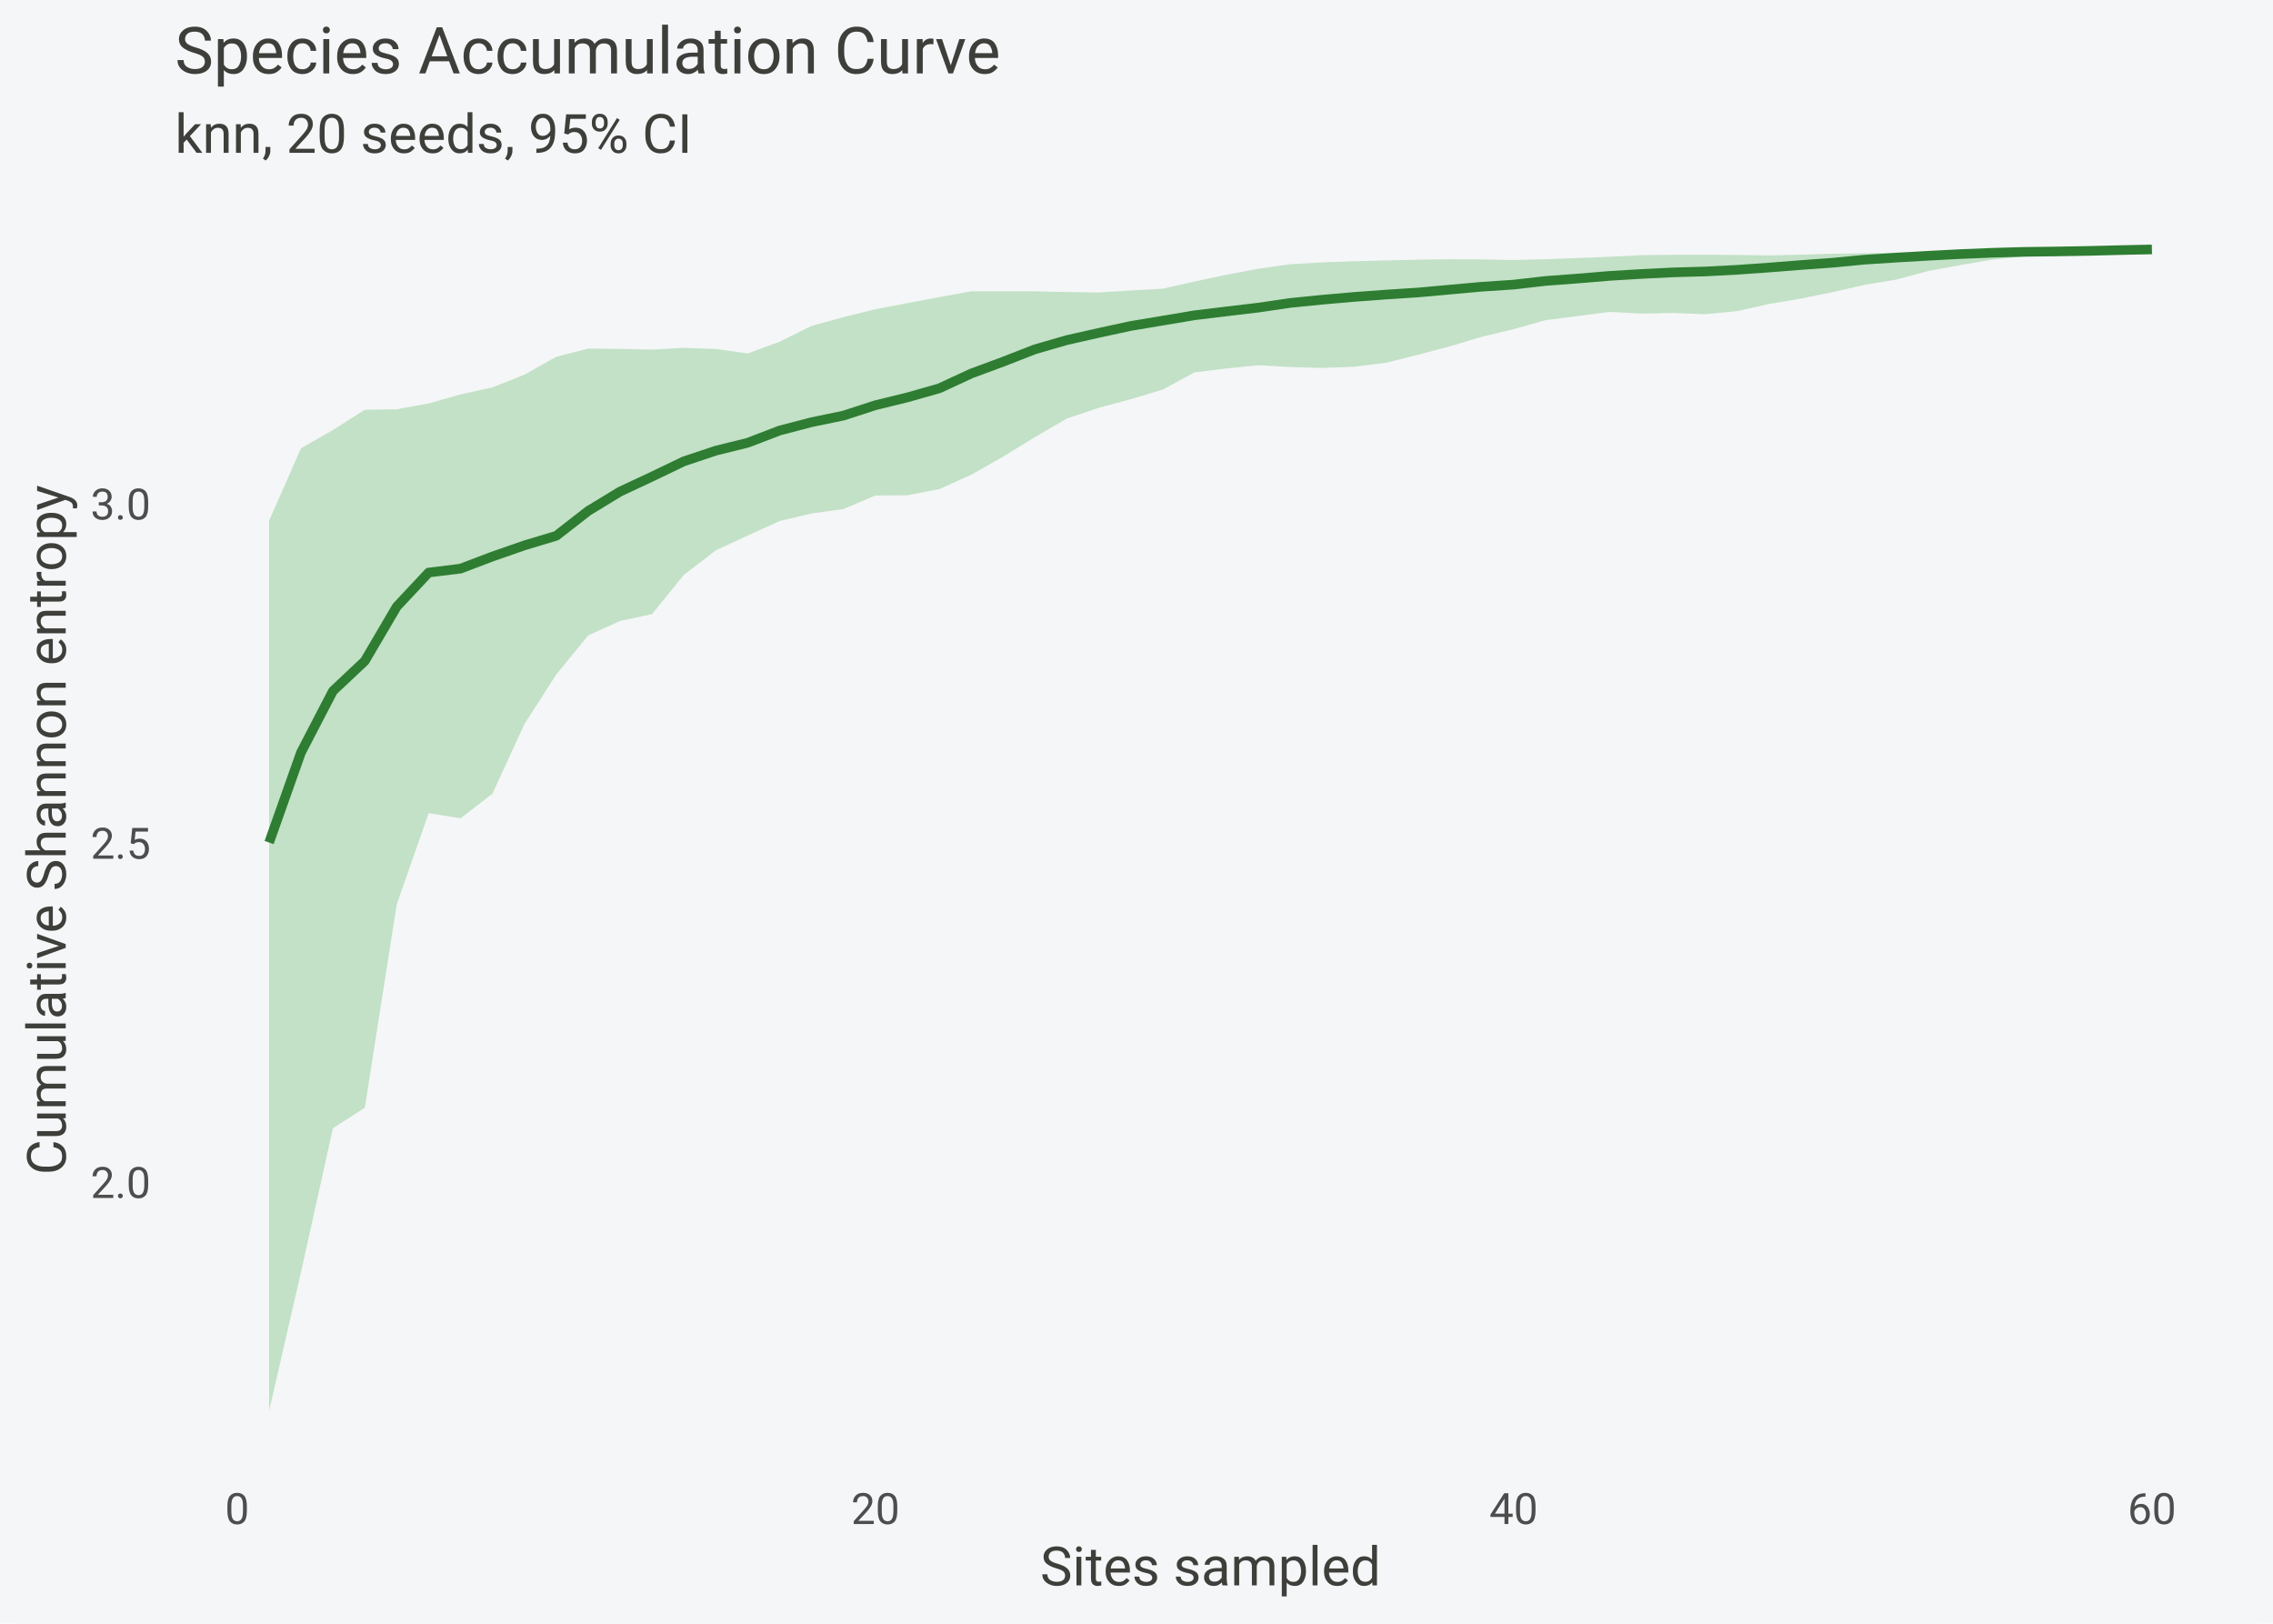
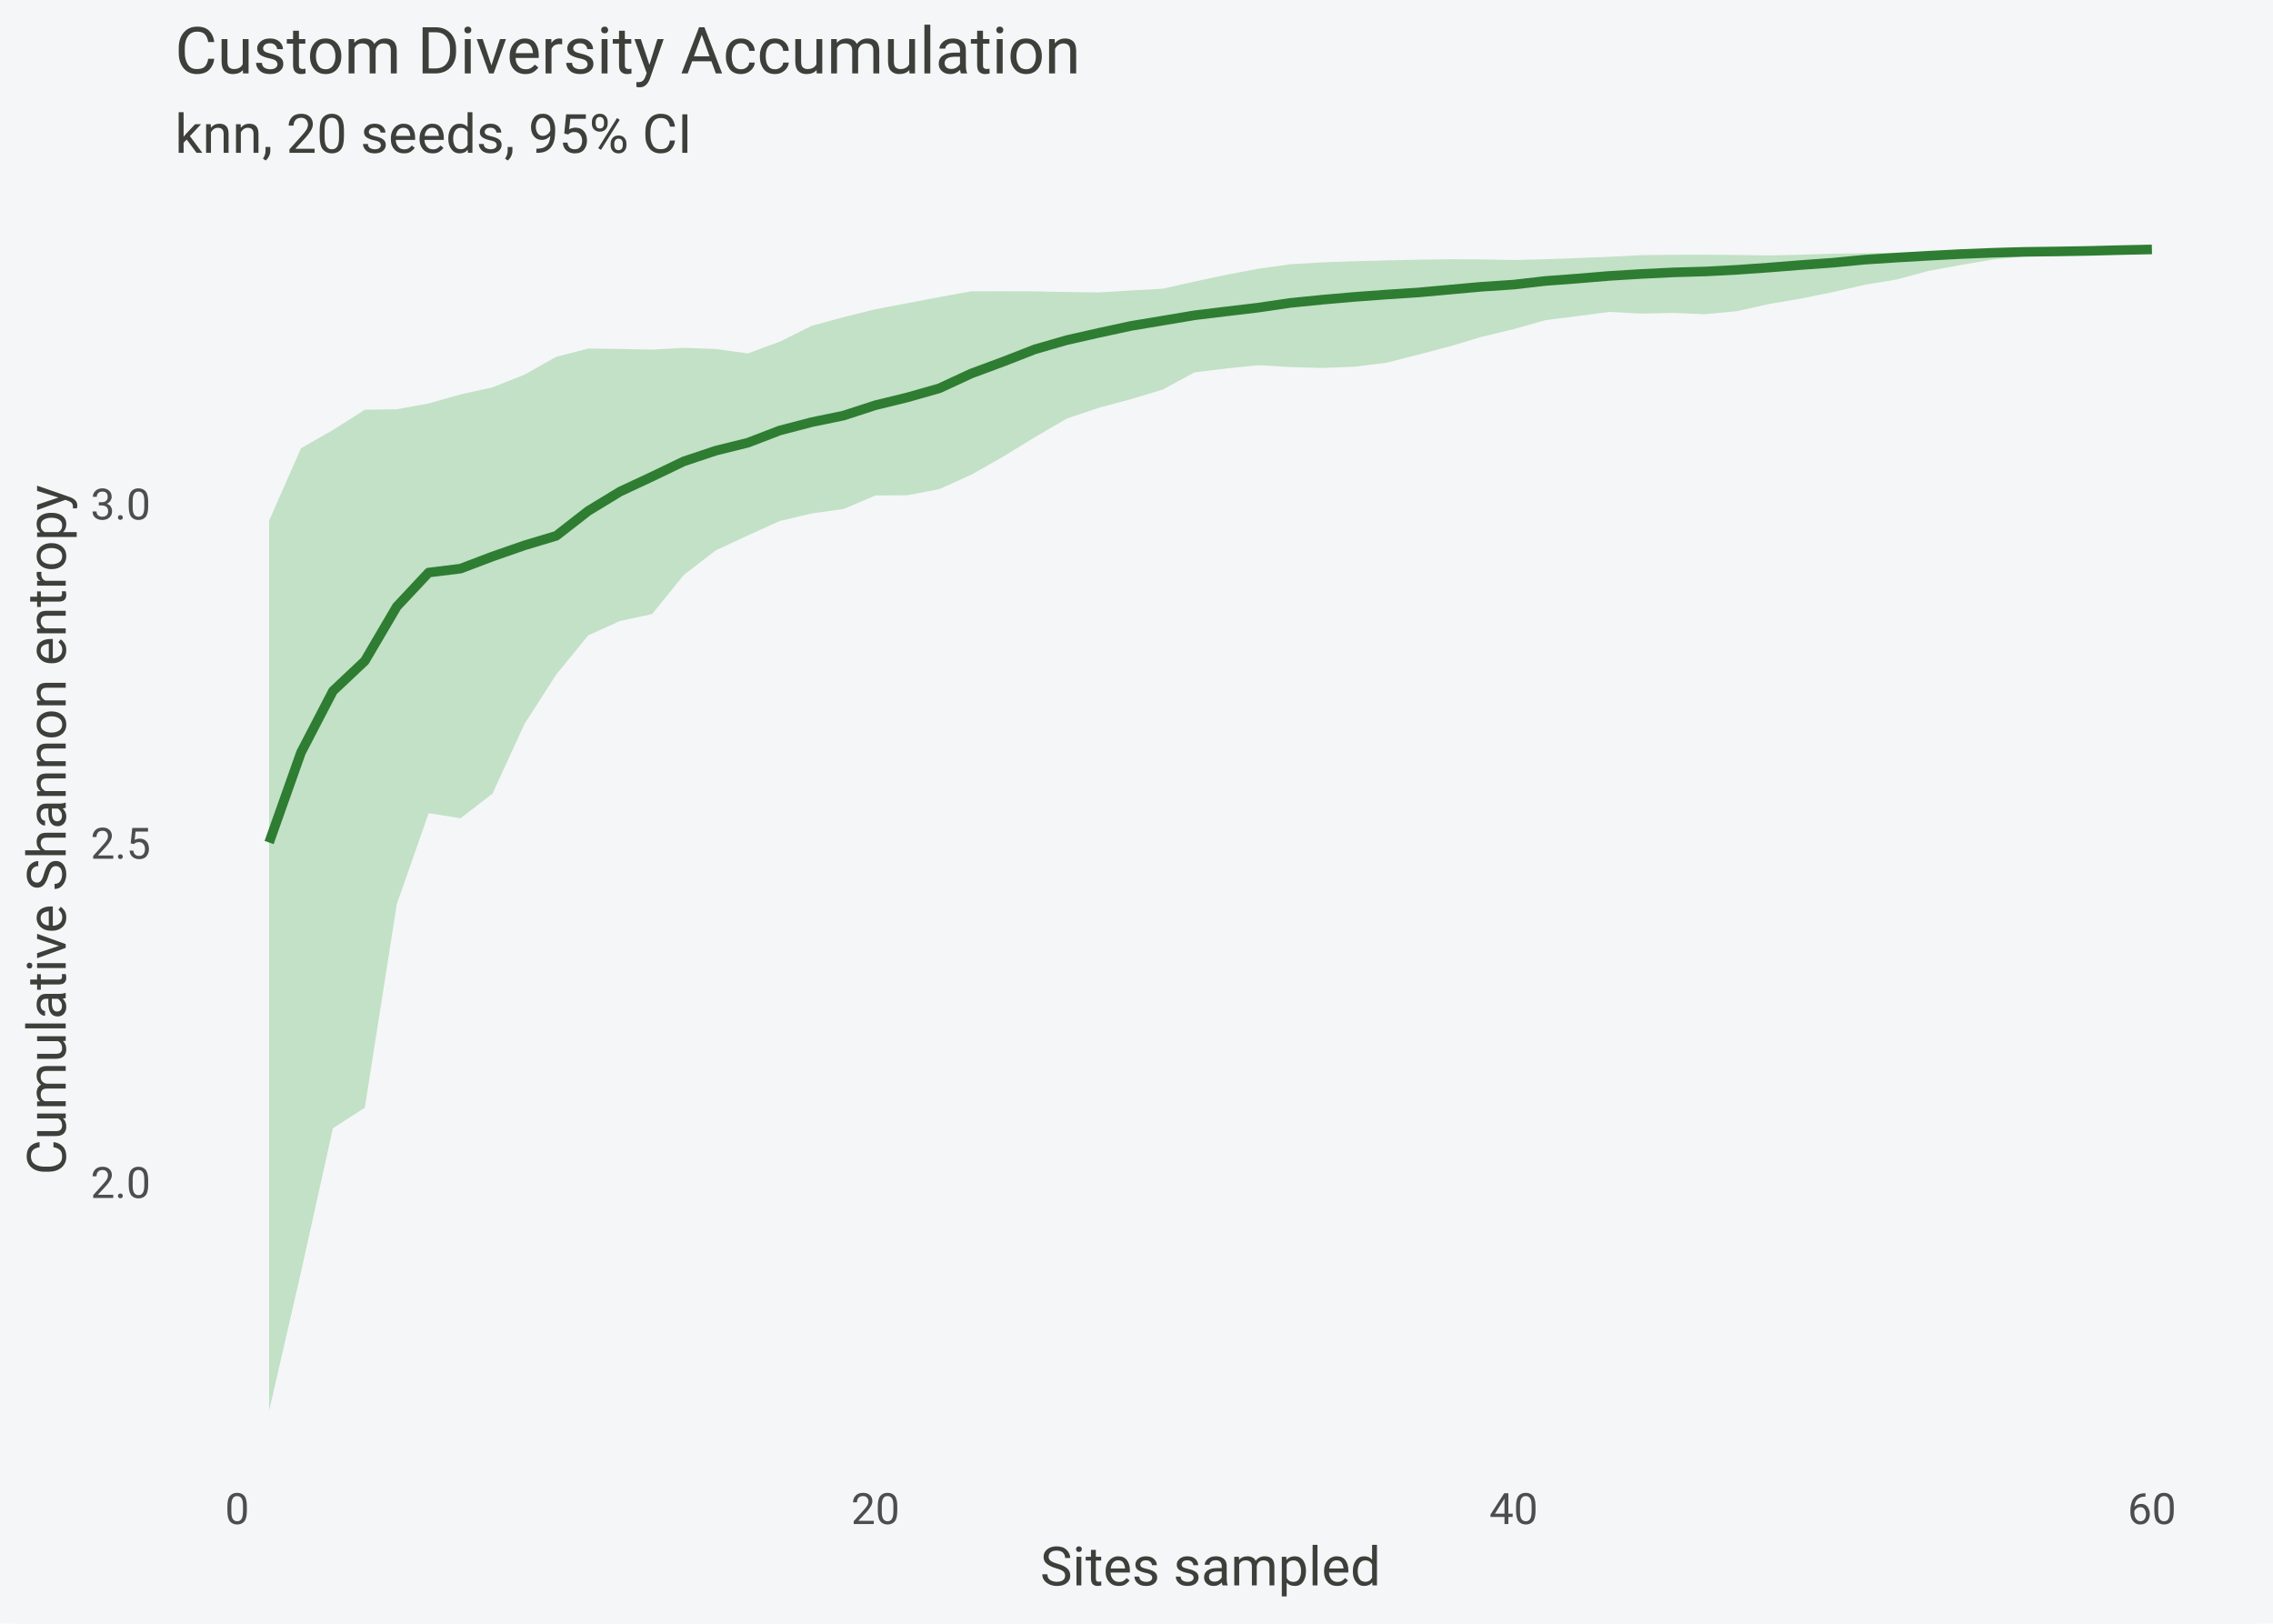
<svg xmlns="http://www.w3.org/2000/svg" width="504.00pt" height="360.00pt" viewBox="0 0 504.00 360.00">
  <g class="svglite">
    <defs>
      <style type="text/css">
    /* theme-aware-processed */
    .svglite line, .svglite polyline, .svglite polygon, .svglite path, .svglite circle {
      fill: none;
      stroke: #3E3F3A;
      stroke-linecap: round;
      stroke-linejoin: round;
      stroke-miterlimit: 10.00;
    }
    .svglite &gt; g &gt; rect {
      fill: none;
      stroke: #3E3F3A;
      stroke-linecap: round;
      stroke-linejoin: round;
      stroke-miterlimit: 10.00;
    }
    .svglite text {
      white-space: pre;
      fill: #3E3F3A;
    }
    .svglite g.glyphgroup path {
      fill: inherit;
      stroke: none;
    }
  </style>
    </defs>
    <rect width="100%" height="100%" style="stroke: none; fill: #F5F6F8;" />
    <defs>
      <clipPath id="cpMC4wMHw1MDQuMDB8MC4wMHwzNjAuMDA=">
        <rect x="0.00" y="0.00" width="504.00" height="360.00" />
      </clipPath>
    </defs>
    <g clip-path="url(#cpMC4wMHw1MDQuMDB8MC4wMHwzNjAuMDA=)">
      <rect rx="4" x="0.00" y="0.00" width="504.00" height="360.00" style="stroke-width: 1.16; stroke: none; fill: #F5F6F8;" />
    </g>
    <defs>
      <clipPath id="cpMzguNzl8NDk4LjAyfDQyLjM4fDMyNS42NQ==">
        <rect x="38.79" y="42.38" width="459.23" height="283.28" />
      </clipPath>
    </defs>
    <g clip-path="url(#cpMzguNzl8NDk4LjAyfDQyLjM4fDMyNS42NQ==)">
      <polygon points="59.67,115.45 66.74,99.39 73.82,95.34 80.89,90.85 87.97,90.74 95.05,89.45 102.12,87.45 109.20,85.88 116.27,83.08 123.35,79.10 130.43,77.29 137.50,77.36 144.58,77.52 151.65,77.12 158.73,77.38 165.81,78.37 172.88,75.76 179.96,72.25 187.03,70.32 194.11,68.56 201.18,67.22 208.26,65.88 215.34,64.58 222.41,64.57 229.49,64.60 236.56,64.75 243.64,64.84 250.72,64.40 257.79,64.02 264.87,62.42 271.94,60.92 279.02,59.58 286.10,58.59 293.17,58.17 300.25,57.92 307.32,57.74 314.40,57.58 321.48,57.48 328.55,57.52 335.63,57.65 342.70,57.47 349.78,57.21 356.86,56.93 363.93,56.57 371.01,56.50 378.08,56.48 385.16,56.53 392.24,56.63 399.31,56.47 406.39,56.25 413.46,56.14 420.54,56.01 427.62,55.91 434.69,55.70 441.77,55.66 448.84,55.43 455.92,55.31 463.00,55.29 470.07,55.25 477.15,55.30 477.15,55.30 470.07,55.65 463.00,55.93 455.92,56.44 448.84,56.87 441.77,57.57 434.69,58.76 427.62,60.06 420.54,61.97 413.46,63.14 406.39,64.76 399.31,66.20 392.24,67.40 385.16,68.98 378.08,69.66 371.01,69.38 363.93,69.53 356.86,69.15 349.78,70.08 342.70,70.98 335.63,72.97 328.55,74.67 321.48,76.78 314.40,78.65 307.32,80.44 300.25,81.31 293.17,81.57 286.10,81.38 279.02,80.97 271.94,81.69 264.87,82.55 257.79,86.38 250.72,88.51 243.64,90.41 236.56,92.79 229.49,96.91 222.41,101.25 215.34,105.26 208.26,108.44 201.18,109.80 194.11,109.85 187.03,112.85 179.96,113.84 172.88,115.51 165.81,118.72 158.73,122.00 151.65,127.44 144.58,136.15 137.50,137.67 130.43,140.87 123.35,149.52 116.27,160.56 109.20,175.95 102.12,181.42 95.05,180.28 87.97,200.50 80.89,245.59 73.82,250.13 66.74,282.04 59.67,312.78 " style="stroke-width: 0.00; stroke: none; stroke-linecap: butt; fill: #4CAF50; fill-opacity: 0.30;" />
      <polyline points="59.67,115.45 66.74,99.39 73.82,95.34 80.89,90.85 87.97,90.74 95.05,89.45 102.12,87.45 109.20,85.88 116.27,83.08 123.35,79.10 130.43,77.29 137.50,77.36 144.58,77.52 151.65,77.12 158.73,77.38 165.81,78.37 172.88,75.76 179.96,72.25 187.03,70.32 194.11,68.56 201.18,67.22 208.26,65.88 215.34,64.58 222.41,64.57 229.49,64.60 236.56,64.75 243.64,64.84 250.72,64.40 257.79,64.02 264.87,62.42 271.94,60.92 279.02,59.58 286.10,58.59 293.17,58.17 300.25,57.92 307.32,57.74 314.40,57.58 321.48,57.48 328.55,57.52 335.63,57.65 342.70,57.47 349.78,57.21 356.86,56.93 363.93,56.57 371.01,56.50 378.08,56.48 385.16,56.53 392.24,56.63 399.31,56.47 406.39,56.25 413.46,56.14 420.54,56.01 427.62,55.91 434.69,55.70 441.77,55.66 448.84,55.43 455.92,55.31 463.00,55.29 470.07,55.25 477.15,55.30 " style="stroke-width: 1.16; stroke: none; stroke-linecap: butt;" />
      <polyline points="477.15,55.30 470.07,55.65 463.00,55.93 455.92,56.44 448.84,56.87 441.77,57.57 434.69,58.76 427.62,60.06 420.54,61.97 413.46,63.14 406.39,64.76 399.31,66.20 392.24,67.40 385.16,68.98 378.08,69.66 371.01,69.38 363.93,69.53 356.86,69.15 349.78,70.08 342.70,70.98 335.63,72.97 328.55,74.67 321.48,76.78 314.40,78.65 307.32,80.44 300.25,81.31 293.17,81.57 286.10,81.38 279.02,80.97 271.94,81.69 264.87,82.55 257.79,86.38 250.72,88.51 243.64,90.41 236.56,92.79 229.49,96.91 222.41,101.25 215.34,105.26 208.26,108.44 201.18,109.80 194.11,109.85 187.03,112.85 179.96,113.84 172.88,115.51 165.81,118.72 158.73,122.00 151.65,127.44 144.58,136.15 137.50,137.67 130.43,140.87 123.35,149.52 116.27,160.56 109.20,175.95 102.12,181.42 95.05,180.28 87.97,200.50 80.89,245.59 73.82,250.13 66.74,282.04 59.67,312.78 " style="stroke-width: 1.16; stroke: none; stroke-linecap: butt;" />
      <polyline points="59.67,186.80 66.74,166.84 73.82,153.21 80.89,146.55 87.97,134.50 95.05,126.94 102.12,126.07 109.20,123.38 116.27,120.92 123.35,118.79 130.43,113.28 137.50,108.98 144.58,105.67 151.65,102.27 158.73,99.91 165.81,98.16 172.88,95.45 179.96,93.60 187.03,92.14 194.11,89.84 201.18,88.11 208.26,86.10 215.34,82.82 222.41,80.20 229.49,77.44 236.56,75.40 243.64,73.80 250.72,72.27 257.79,71.09 264.87,69.90 271.94,69.04 279.02,68.20 286.10,67.16 293.17,66.45 300.25,65.83 307.32,65.31 314.40,64.85 321.48,64.21 328.55,63.57 335.63,63.10 342.70,62.29 349.78,61.76 356.86,61.17 363.93,60.74 371.01,60.39 378.08,60.19 385.16,59.82 392.24,59.32 399.31,58.76 406.39,58.25 413.46,57.57 420.54,57.11 427.62,56.70 434.69,56.33 441.77,56.04 448.84,55.84 455.92,55.75 463.00,55.63 470.07,55.45 477.15,55.30 " style="stroke-width: 2.13; stroke: #2E7D32; stroke-linecap: butt;" />
    </g>
    <g clip-path="url(#cpMC4wMHw1MDQuMDB8MC4wMHwzNjAuMDA=)">
      <text x="33.41" y="265.60" text-anchor="end" style="font-size: 9.60px;fill: #4D4D4D; font-family: &quot;Roboto&quot;, -apple-system, BlinkMacSystemFont, &quot;Segoe UI&quot;, system-ui, sans-serif;" textLength="13.33px" lengthAdjust="spacingAndGlyphs">2.0</text>
      <text x="33.41" y="190.39" text-anchor="end" style="font-size: 9.60px;fill: #4D4D4D; font-family: &quot;Roboto&quot;, -apple-system, BlinkMacSystemFont, &quot;Segoe UI&quot;, system-ui, sans-serif;" textLength="13.33px" lengthAdjust="spacingAndGlyphs">2.5</text>
      <text x="33.41" y="115.19" text-anchor="end" style="font-size: 9.60px;fill: #4D4D4D; font-family: &quot;Roboto&quot;, -apple-system, BlinkMacSystemFont, &quot;Segoe UI&quot;, system-ui, sans-serif;" textLength="13.33px" lengthAdjust="spacingAndGlyphs">3.0</text>
      <text x="52.59" y="337.90" text-anchor="middle" style="font-size: 9.60px;fill: #4D4D4D; font-family: &quot;Roboto&quot;, -apple-system, BlinkMacSystemFont, &quot;Segoe UI&quot;, system-ui, sans-serif;" textLength="5.33px" lengthAdjust="spacingAndGlyphs">0</text>
      <text x="194.11" y="337.90" text-anchor="middle" style="font-size: 9.60px;fill: #4D4D4D; font-family: &quot;Roboto&quot;, -apple-system, BlinkMacSystemFont, &quot;Segoe UI&quot;, system-ui, sans-serif;" textLength="10.66px" lengthAdjust="spacingAndGlyphs">20</text>
      <text x="335.63" y="337.90" text-anchor="middle" style="font-size: 9.60px;fill: #4D4D4D; font-family: &quot;Roboto&quot;, -apple-system, BlinkMacSystemFont, &quot;Segoe UI&quot;, system-ui, sans-serif;" textLength="10.66px" lengthAdjust="spacingAndGlyphs">40</text>
      <text x="477.15" y="337.90" text-anchor="middle" style="font-size: 9.60px;fill: #4D4D4D; font-family: &quot;Roboto&quot;, -apple-system, BlinkMacSystemFont, &quot;Segoe UI&quot;, system-ui, sans-serif;" textLength="10.66px" lengthAdjust="spacingAndGlyphs">60</text>
      <text x="268.41" y="351.50" text-anchor="middle" style="font-size: 12.00px; font-family: &quot;Roboto&quot;, -apple-system, BlinkMacSystemFont, &quot;Segoe UI&quot;, system-ui, sans-serif;" textLength="75.36px" lengthAdjust="spacingAndGlyphs">Sites sampled</text>
      <text transform="translate(14.57,184.01) rotate(-90)" text-anchor="middle" style="font-size: 12.00px; font-family: &quot;Roboto&quot;, -apple-system, BlinkMacSystemFont, &quot;Segoe UI&quot;, system-ui, sans-serif;" textLength="154.73px" lengthAdjust="spacingAndGlyphs">Cumulative Shannon entropy</text>
      <text x="38.79" y="33.88" style="font-size: 12.00px; font-family: &quot;Roboto&quot;, -apple-system, BlinkMacSystemFont, &quot;Segoe UI&quot;, system-ui, sans-serif;" textLength="120.69px" lengthAdjust="spacingAndGlyphs">knn, 20 seeds, 95% CI</text>
-       <text x="38.79" y="16.28" style="font-size: 14.40px; font-family: &quot;Roboto&quot;, -apple-system, BlinkMacSystemFont, &quot;Segoe UI&quot;, system-ui, sans-serif;" textLength="183.19px" lengthAdjust="spacingAndGlyphs">Species Accumulation Curve</text>
+       <text x="38.79" y="16.28" style="font-size: 14.40px; font-family: &quot;Roboto&quot;, -apple-system, BlinkMacSystemFont, &quot;Segoe UI&quot;, system-ui, sans-serif;" textLength="198.38px" lengthAdjust="spacingAndGlyphs">Custom Diversity Accumulation</text>
    </g>
  </g>
</svg>
